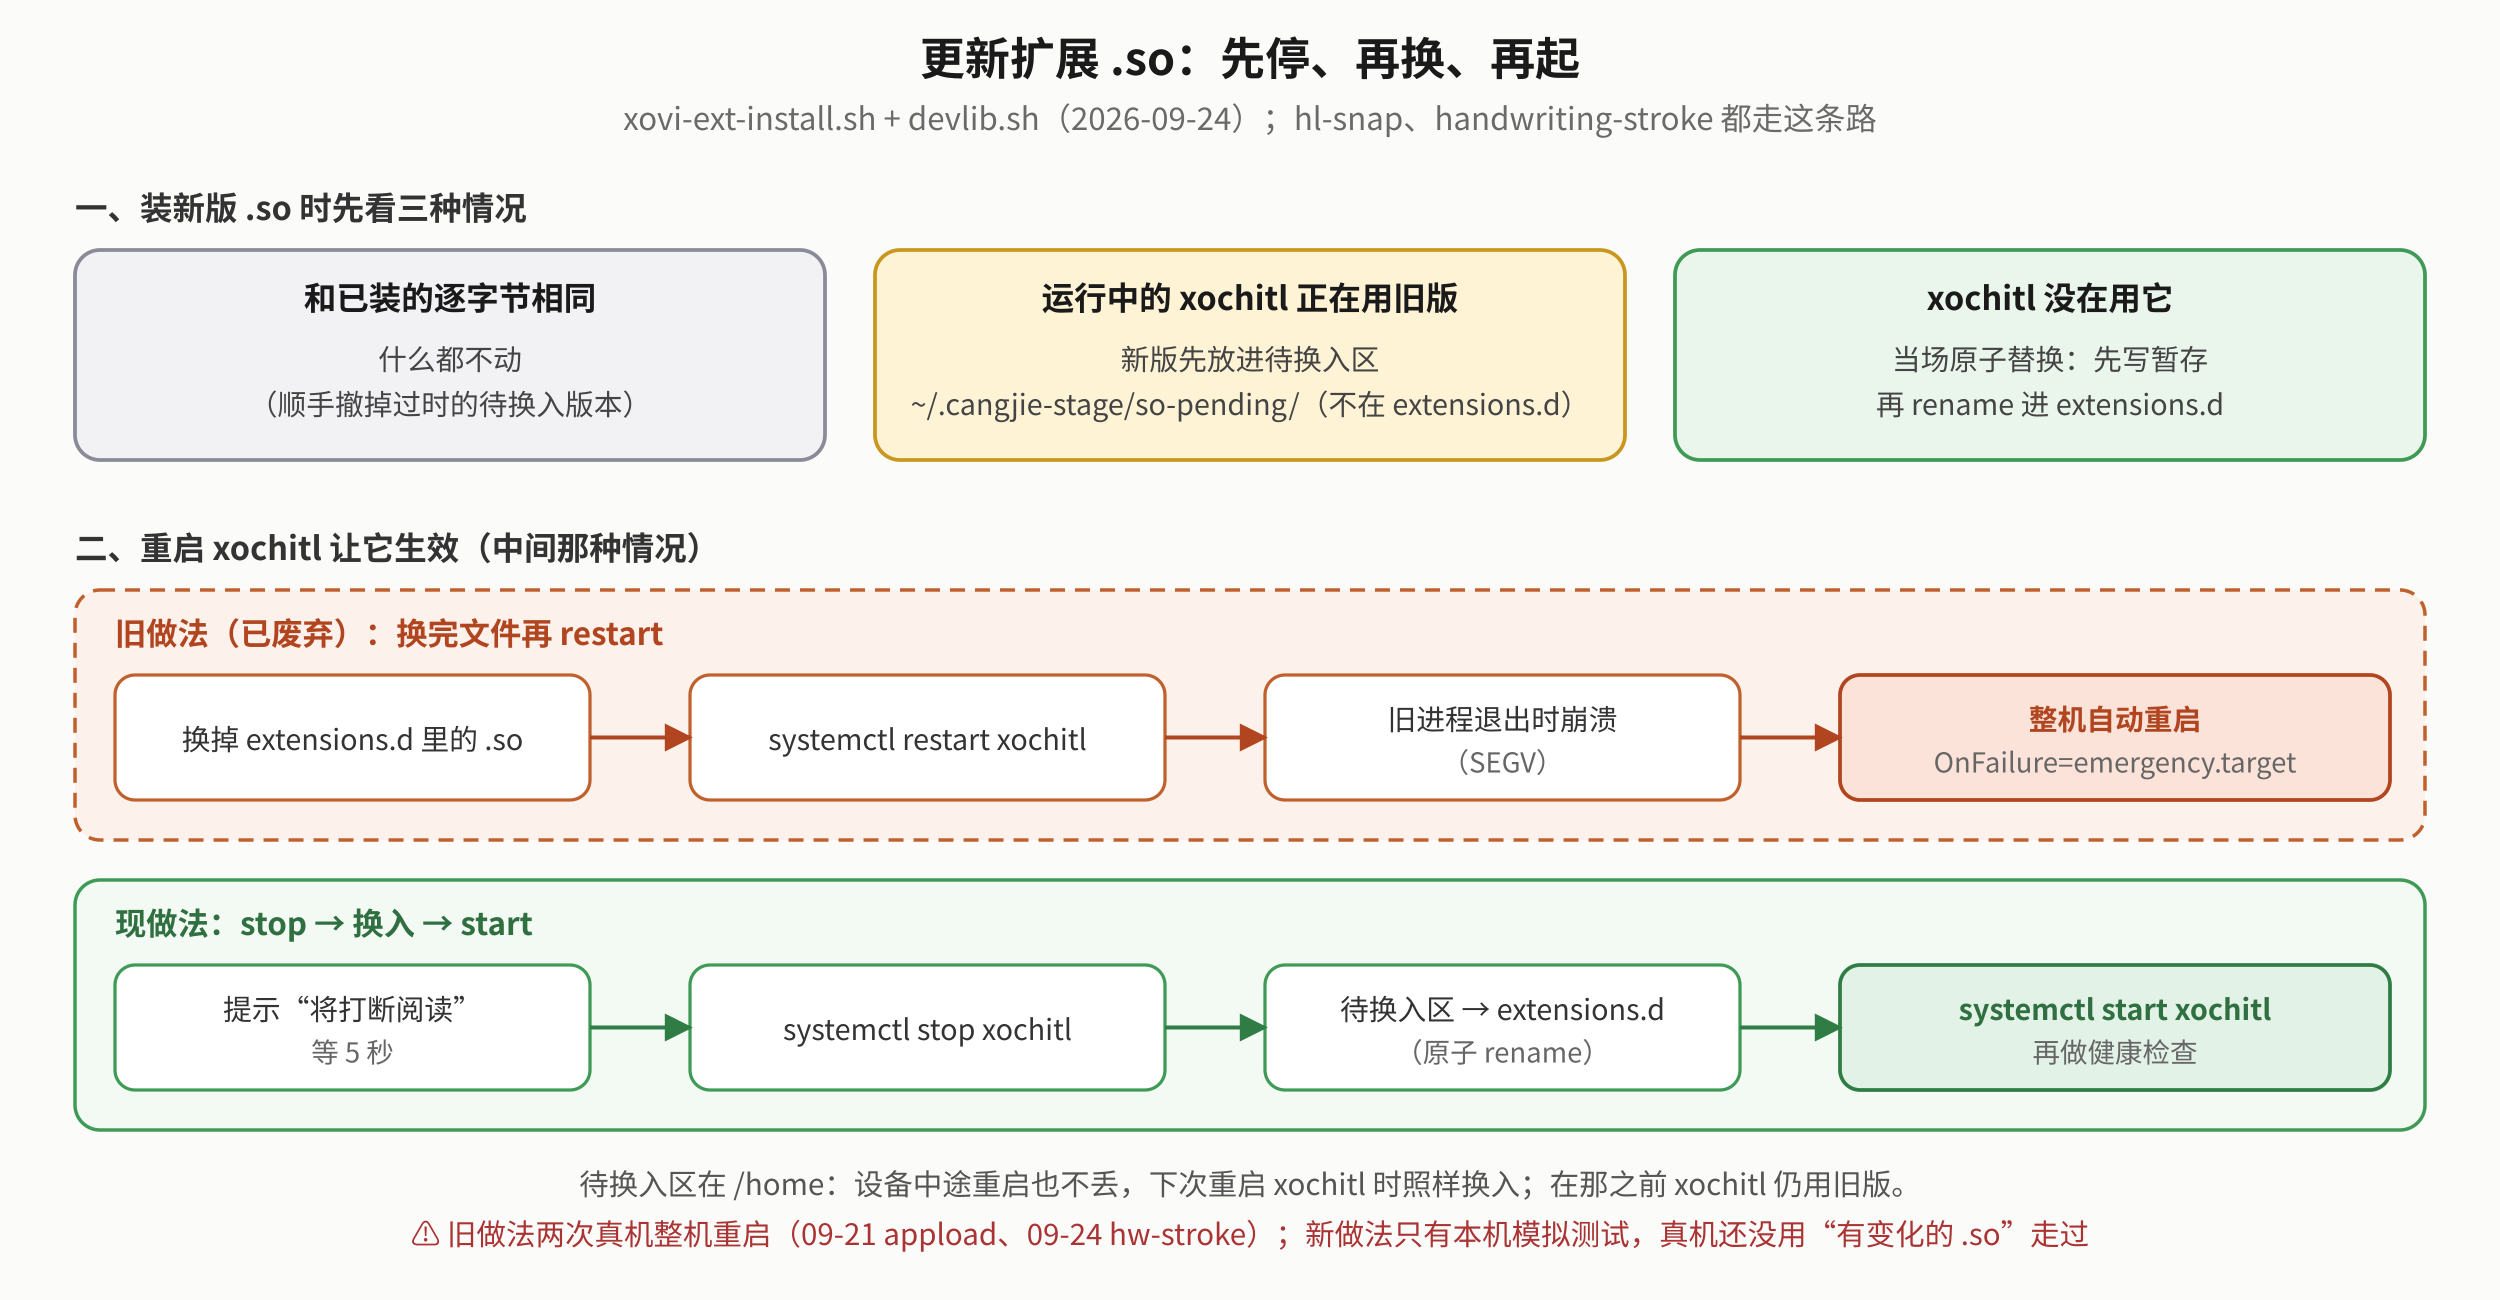
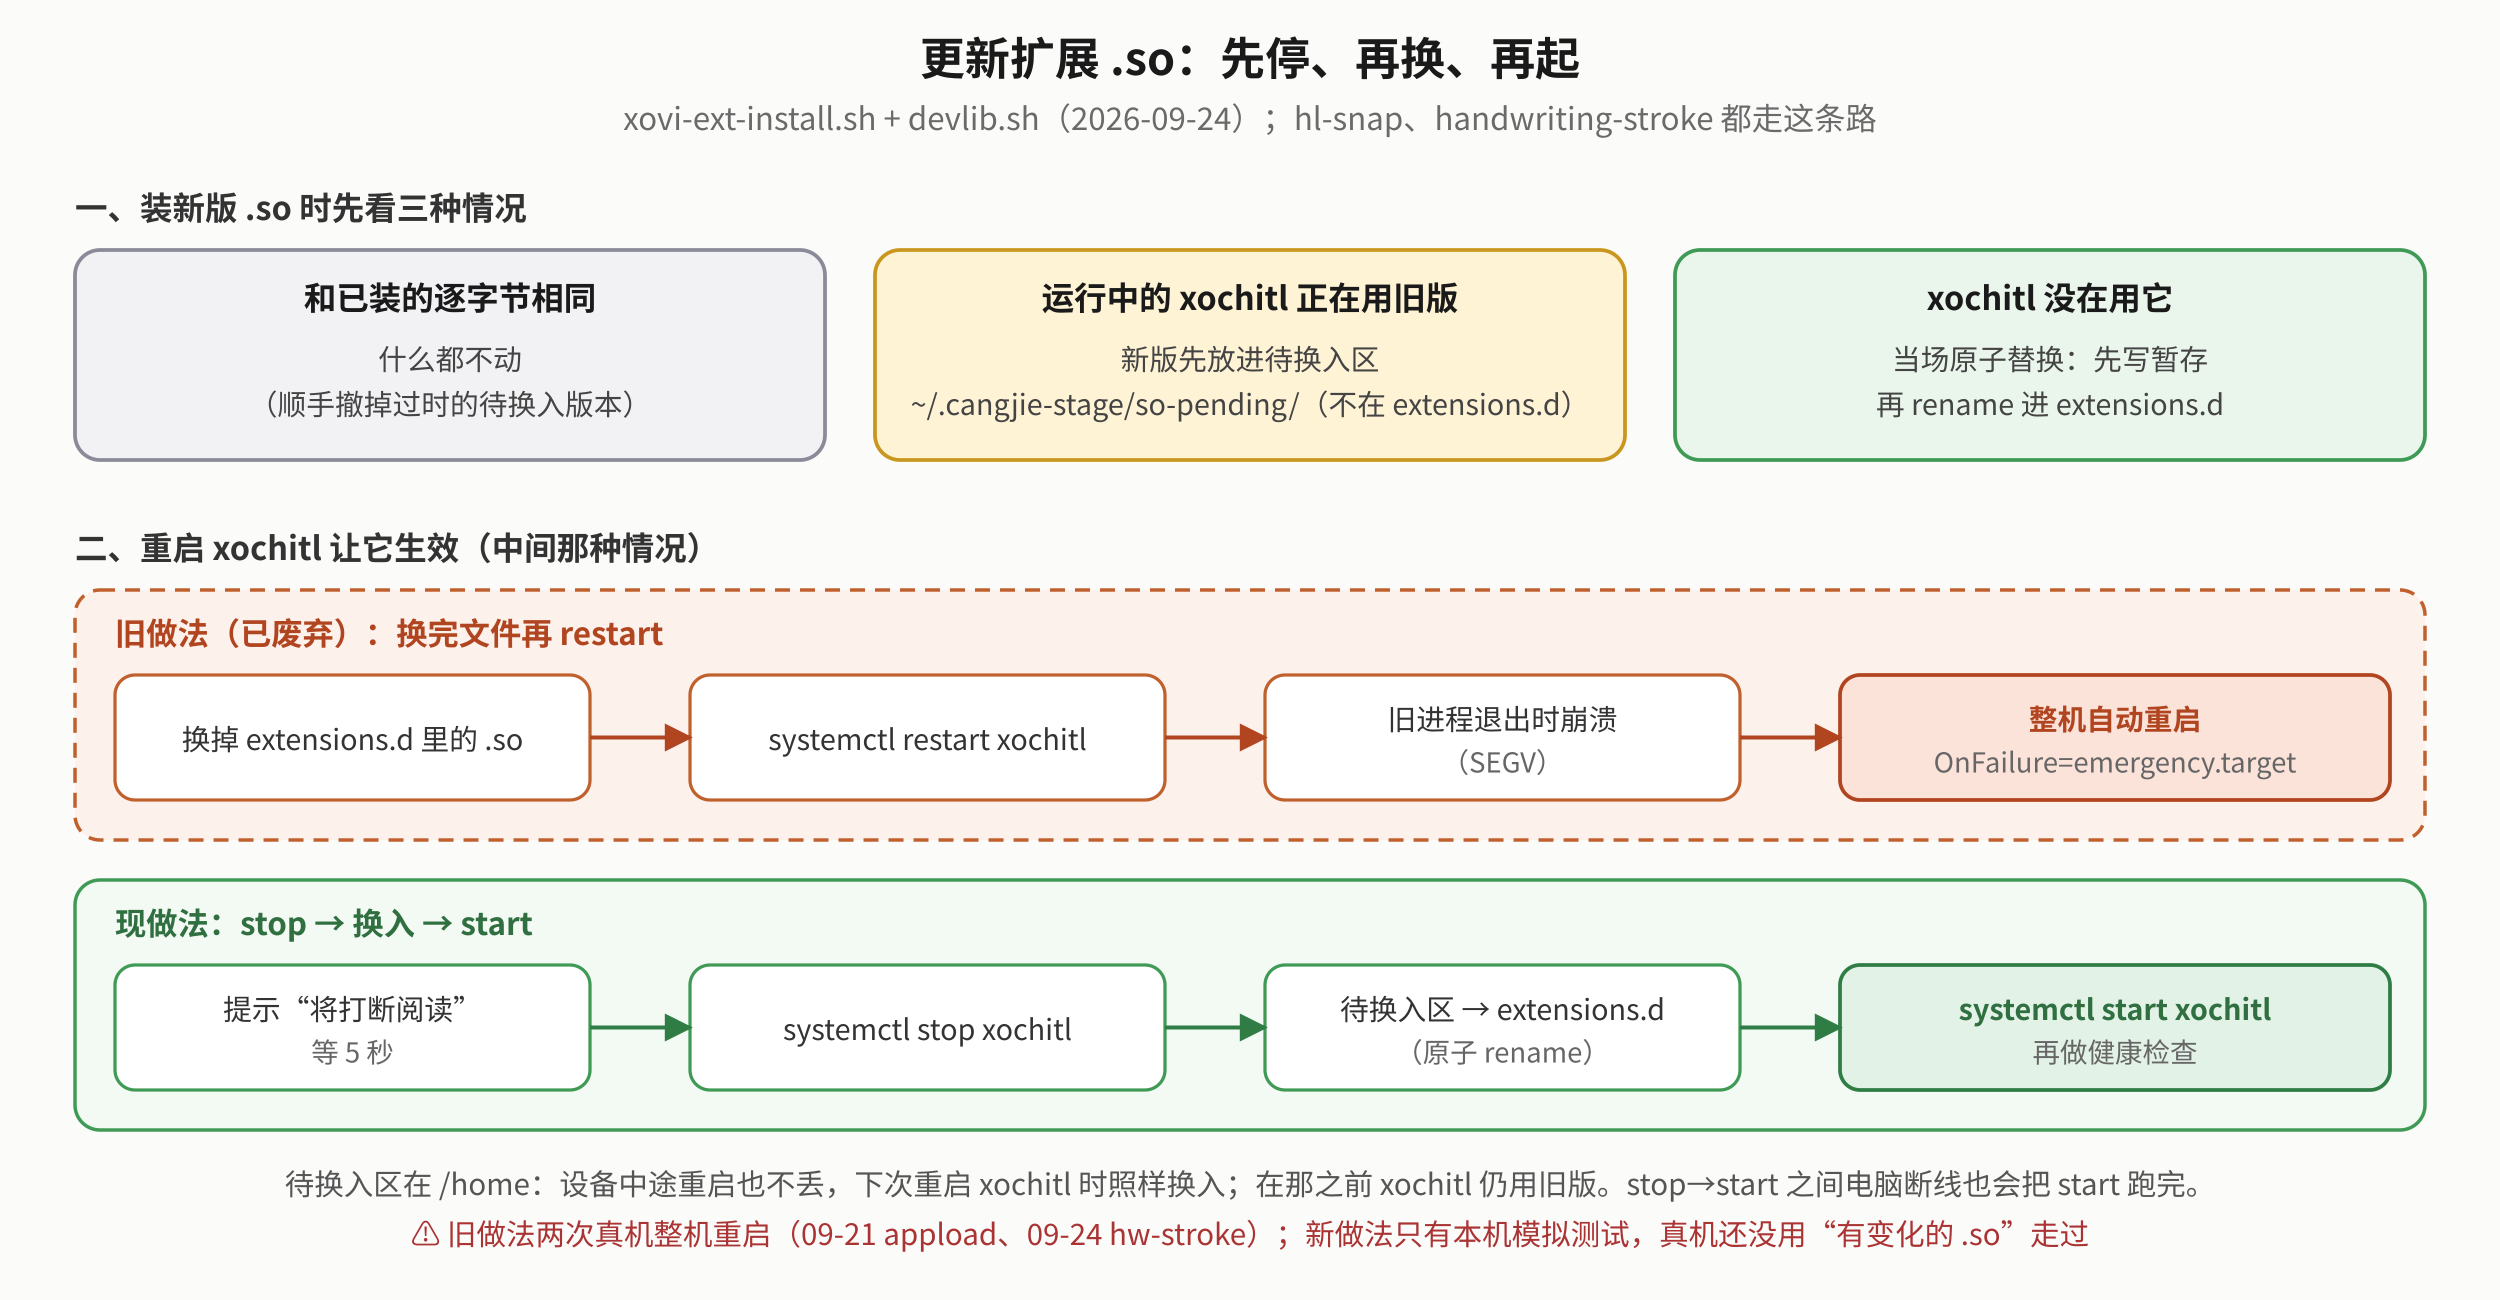
<svg xmlns="http://www.w3.org/2000/svg" viewBox="0 0 1000 520" font-family="Noto Sans CJK SC, sans-serif">
  <defs>
    <marker id="ss-a" viewBox="0 0 10 10" refX="9" refY="5" markerWidth="7" markerHeight="7" orient="auto-start-reverse">
      <path d="M0,0 L10,5 L0,10 z" fill="#555" />
    </marker>
    <marker id="ss-r" viewBox="0 0 10 10" refX="9" refY="5" markerWidth="7" markerHeight="7" orient="auto-start-reverse">
      <path d="M0,0 L10,5 L0,10 z" fill="#b0451f" />
    </marker>
    <marker id="ss-g" viewBox="0 0 10 10" refX="9" refY="5" markerWidth="7" markerHeight="7" orient="auto-start-reverse">
      <path d="M0,0 L10,5 L0,10 z" fill="#2f7d45" />
    </marker>
  </defs>
  <rect x="0" y="0" width="1000" height="520" fill="#fbfbfa" />
  <text x="500" y="30" text-anchor="middle" font-size="18" font-weight="bold" fill="#1a1a1a">更新扩展 .so：先停、再换、再起</text>
  <text x="500" y="52" text-anchor="middle" font-size="12.5" fill="#6a6a6a">xovi-ext-install.sh + devlib.sh（2026-09-24）；hl-snap、handwriting-stroke 都走这条路</text>
  <text x="30" y="88" font-size="13" font-weight="bold" fill="#333">一、装新版 .so 时先看三种情况</text>
  <rect x="30" y="100" width="300" height="84" rx="10" fill="#f2f2f5" stroke="#8a8a99" stroke-width="1.5" />
  <text x="180" y="124" text-anchor="middle" font-size="13" font-weight="bold" fill="#1a1a1a">和已装的逐字节相同</text>
  <text x="180" y="148" text-anchor="middle" font-size="11.5" fill="#444">什么都不动</text>
  <text x="180" y="166" text-anchor="middle" font-size="11.5" fill="#444">（顺手撤掉过时的待换入版本）</text>
  <rect x="350" y="100" width="300" height="84" rx="10" fill="#fff3d6" stroke="#c9971f" stroke-width="1.5" />
  <text x="500" y="124" text-anchor="middle" font-size="13" font-weight="bold" fill="#1a1a1a">运行中的 xochitl 正在用旧版</text>
  <text x="500" y="148" text-anchor="middle" font-size="11.5" fill="#444">新版先放进待换入区</text>
  <text x="500" y="166" text-anchor="middle" font-size="11.5" fill="#444">~/.cangjie-stage/so-pending/（不在 extensions.d）</text>
  <rect x="670" y="100" width="300" height="84" rx="10" fill="#eaf6ec" stroke="#3f9a55" stroke-width="1.5" />
  <text x="820" y="124" text-anchor="middle" font-size="13" font-weight="bold" fill="#1a1a1a">xochitl 没在用它</text>
  <text x="820" y="148" text-anchor="middle" font-size="11.5" fill="#444">当场原子替换：先写暂存</text>
  <text x="820" y="166" text-anchor="middle" font-size="11.5" fill="#444">再 rename 进 extensions.d</text>
  <text x="30" y="224" font-size="13" font-weight="bold" fill="#333">二、重启 xochitl 让它生效（中间那种情况）</text>
  <rect x="30" y="236" width="940" height="100" rx="10" fill="#fdf1ec" stroke="#c0602d" stroke-width="1.4" stroke-dasharray="6 4" />
  <text x="46" y="258" font-size="12.5" font-weight="bold" fill="#b0451f">旧做法（已废弃）：换完文件再 restart</text>
  <rect x="46" y="270" width="190" height="50" rx="8" fill="#ffffff" stroke="#c0602d" stroke-width="1.3" />
  <text x="141" y="300" text-anchor="middle" font-size="11.5" fill="#333">换掉 extensions.d 里的 .so</text>
  <rect x="276" y="270" width="190" height="50" rx="8" fill="#ffffff" stroke="#c0602d" stroke-width="1.3" />
  <text x="371" y="300" text-anchor="middle" font-size="11.5" fill="#333">systemctl restart xochitl</text>
  <rect x="506" y="270" width="190" height="50" rx="8" fill="#ffffff" stroke="#c0602d" stroke-width="1.3" />
  <text x="601" y="292" text-anchor="middle" font-size="11.5" fill="#333">旧进程退出时崩溃</text>
  <text x="601" y="309" text-anchor="middle" font-size="11" fill="#666">（SEGV）</text>
  <rect x="736" y="270" width="220" height="50" rx="8" fill="#fbe3da" stroke="#b0451f" stroke-width="1.5" />
  <text x="846" y="292" text-anchor="middle" font-size="11.5" font-weight="bold" fill="#b0451f">整机自动重启</text>
  <text x="846" y="309" text-anchor="middle" font-size="11" fill="#666">OnFailure=emergency.target</text>
  <polyline points="236,295 276,295" fill="none" stroke="#b0451f" stroke-width="1.6" marker-end="url(#ss-r)" />
  <polyline points="466,295 506,295" fill="none" stroke="#b0451f" stroke-width="1.6" marker-end="url(#ss-r)" />
  <polyline points="696,295 736,295" fill="none" stroke="#b0451f" stroke-width="1.6" marker-end="url(#ss-r)" />
  <rect x="30" y="352" width="940" height="100" rx="10" fill="#f3faf4" stroke="#3f9a55" stroke-width="1.4" />
  <text x="46" y="374" font-size="12.5" font-weight="bold" fill="#2f6f40">现做法：stop → 换入 → start</text>
  <rect x="46" y="386" width="190" height="50" rx="8" fill="#ffffff" stroke="#3f9a55" stroke-width="1.3" />
  <text x="141" y="408" text-anchor="middle" font-size="11.5" fill="#333">提示“将打断阅读”</text>
  <text x="141" y="425" text-anchor="middle" font-size="11" fill="#666">等 5 秒</text>
  <rect x="276" y="386" width="190" height="50" rx="8" fill="#ffffff" stroke="#3f9a55" stroke-width="1.3" />
  <text x="371" y="416" text-anchor="middle" font-size="11.5" fill="#333">systemctl stop xochitl</text>
  <rect x="506" y="386" width="190" height="50" rx="8" fill="#ffffff" stroke="#3f9a55" stroke-width="1.3" />
  <text x="601" y="408" text-anchor="middle" font-size="11.5" fill="#333">待换入区 → extensions.d</text>
  <text x="601" y="425" text-anchor="middle" font-size="11" fill="#666">（原子 rename）</text>
  <rect x="736" y="386" width="220" height="50" rx="8" fill="#e3f2e6" stroke="#2f7d45" stroke-width="1.5" />
  <text x="846" y="408" text-anchor="middle" font-size="11.5" font-weight="bold" fill="#2f6f40">systemctl start xochitl</text>
  <text x="846" y="425" text-anchor="middle" font-size="11" fill="#666">再做健康检查</text>
  <polyline points="236,411 276,411" fill="none" stroke="#2f7d45" stroke-width="1.6" marker-end="url(#ss-g)" />
  <polyline points="466,411 506,411" fill="none" stroke="#2f7d45" stroke-width="1.6" marker-end="url(#ss-g)" />
  <polyline points="696,411 736,411" fill="none" stroke="#2f7d45" stroke-width="1.6" marker-end="url(#ss-g)" />
-   <text x="500" y="478" text-anchor="middle" font-size="11.8" fill="#555">待换入区在 /home：设备中途重启也不丢，下次重启 xochitl 时照样换入；在那之前 xochitl 仍用旧版。</text>
+   <text x="500" y="478" text-anchor="middle" font-size="11.8" fill="#555">待换入区在 /home：设备中途重启也不丢，下次重启 xochitl 时照样换入；在那之前 xochitl 仍用旧版。stop→start 之间电脑断线也会把 start 跑完。</text>
  <text x="500" y="498" text-anchor="middle" font-size="11.8" fill="#a33">⚠ 旧做法两次真机整机重启（09-21 appload、09-24 hw-stroke）；新做法只有本机模拟测试，真机还没用“有变化的 .so”走过</text>
</svg>
